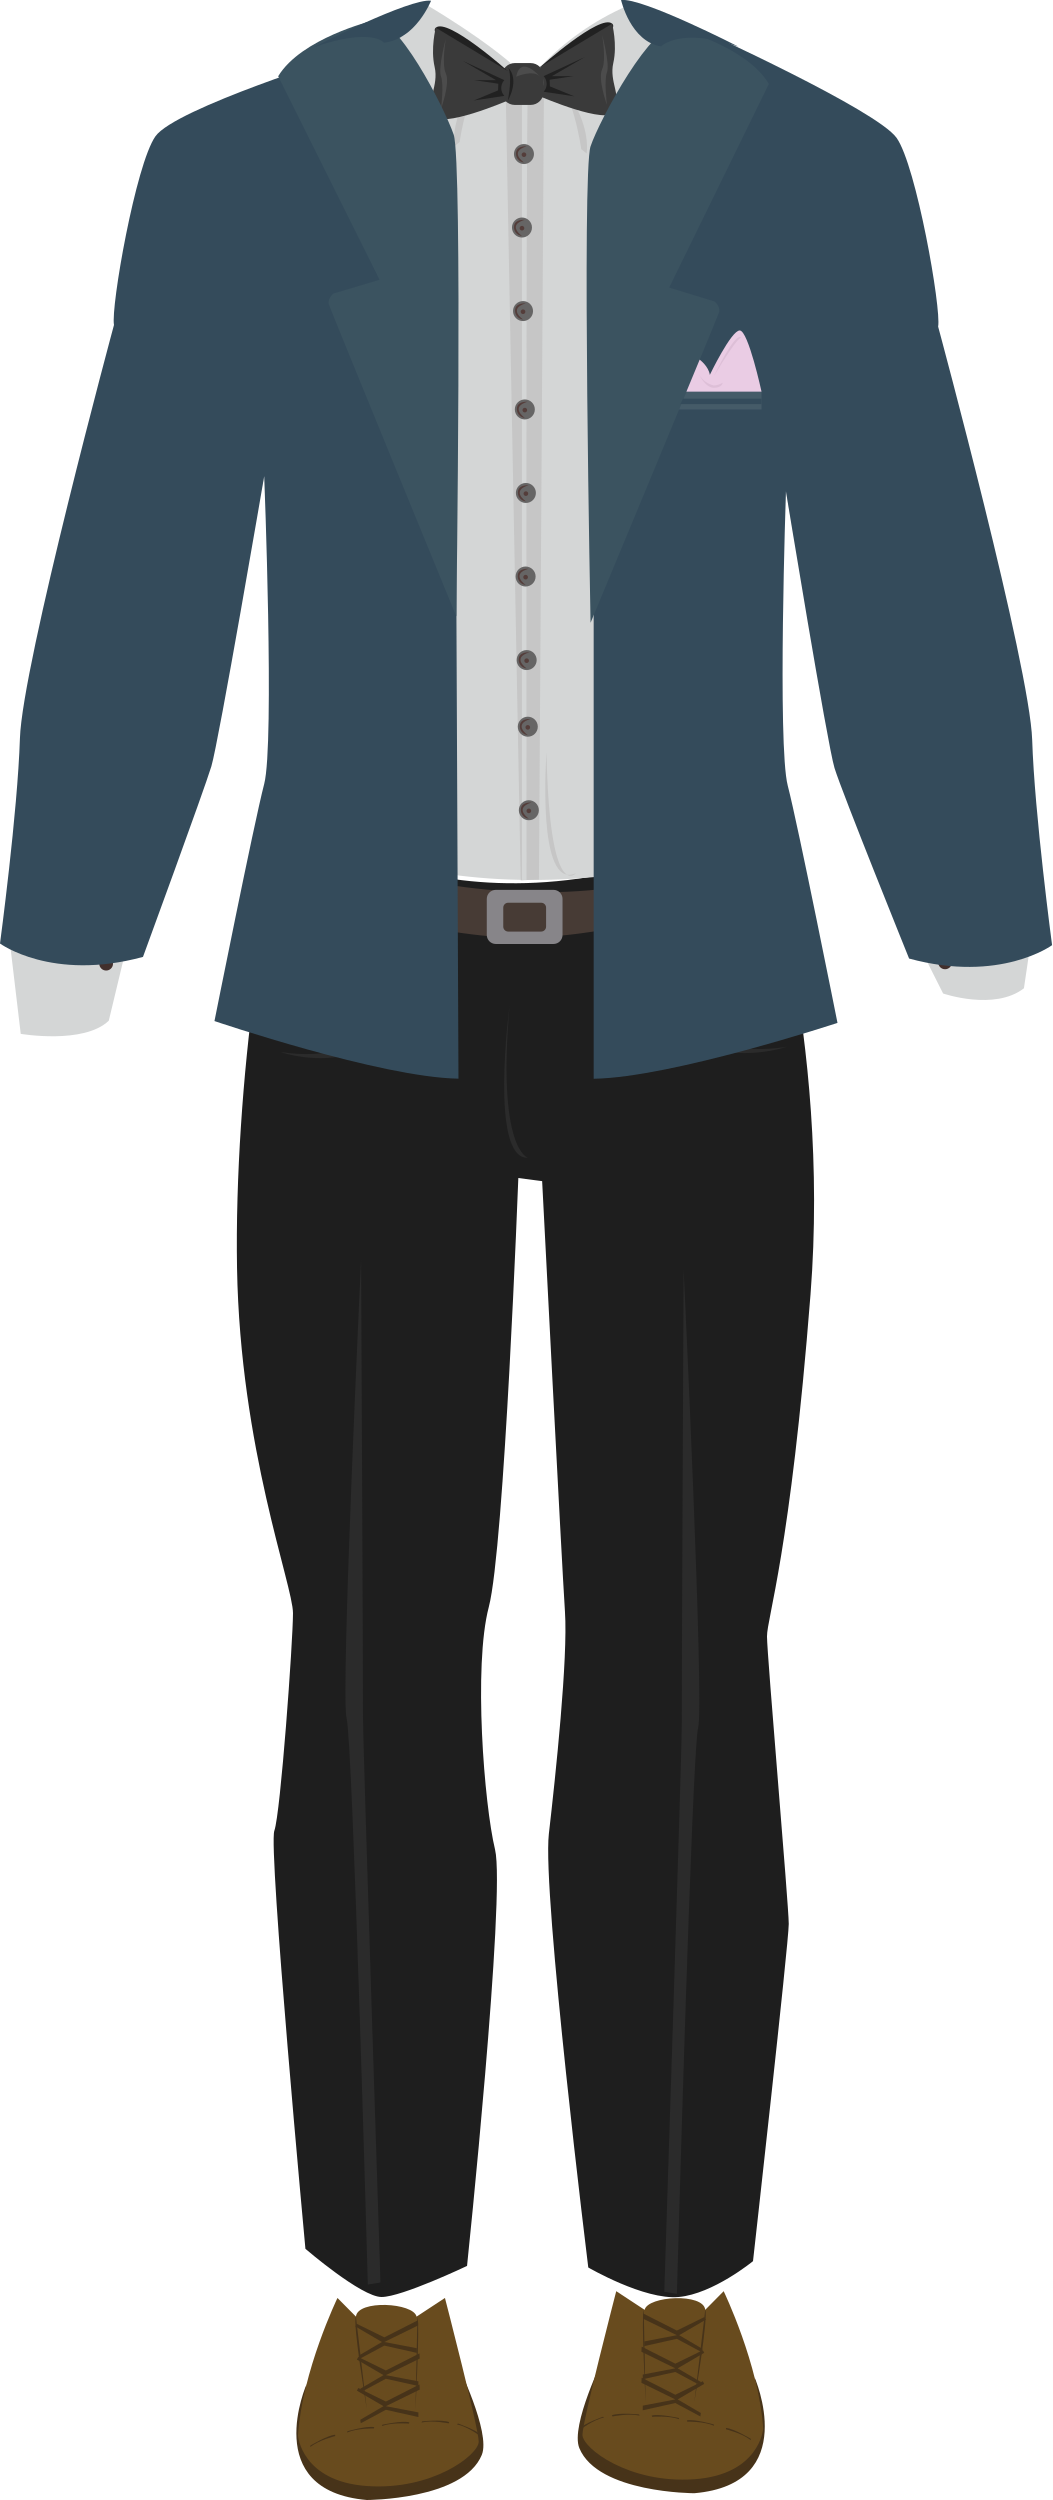
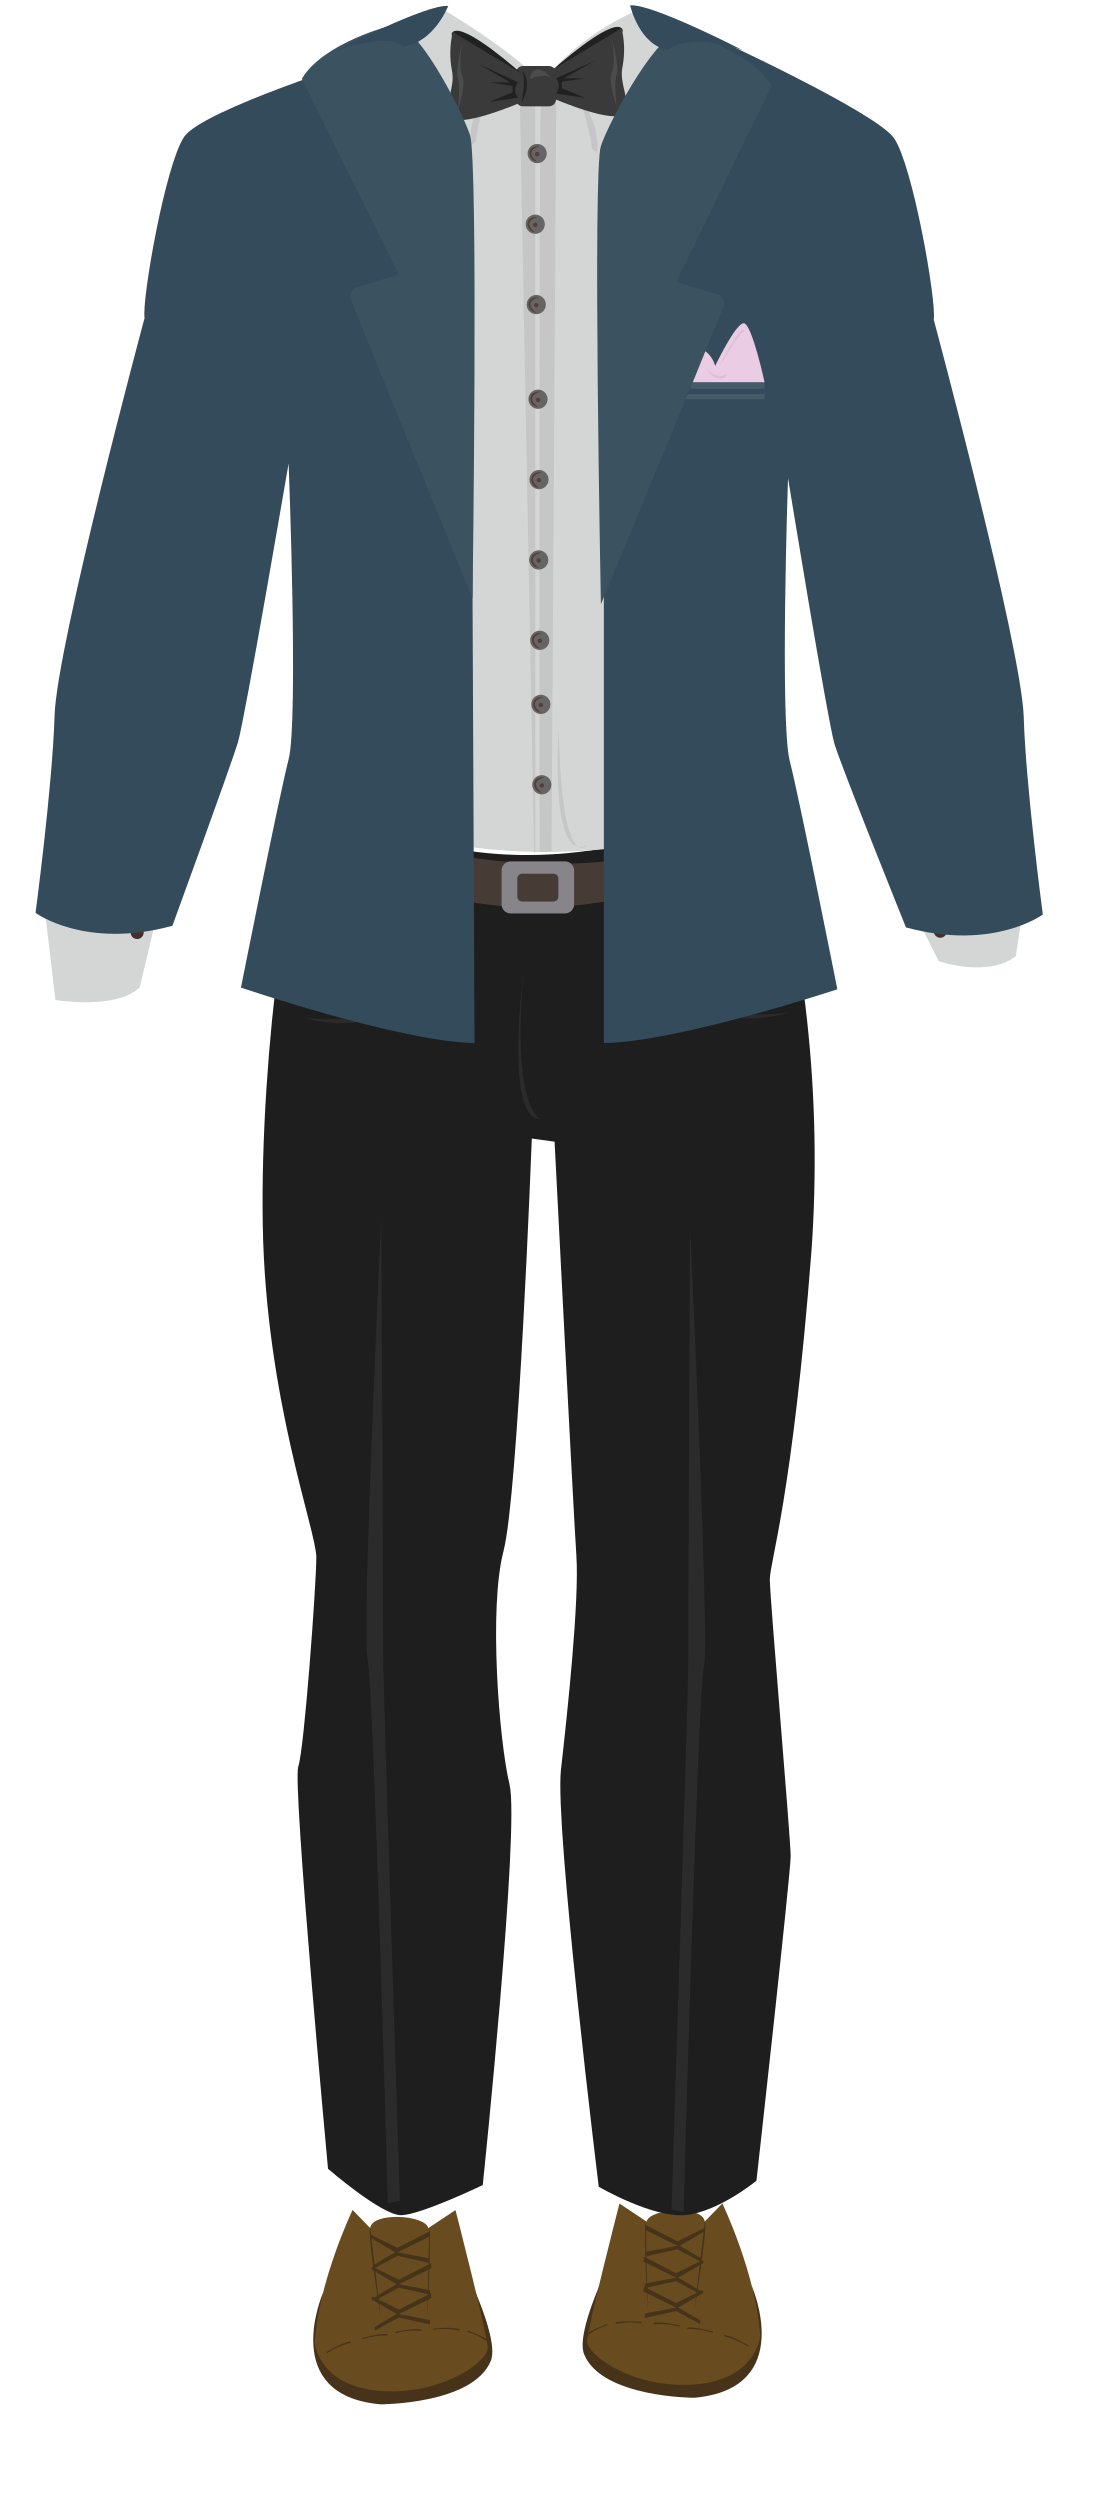
- <svg xmlns="http://www.w3.org/2000/svg" viewBox="0 0 338.48 804.31">
+ <svg xmlns="http://www.w3.org/2000/svg" viewBox="0 0 183 415">
  <defs>
-     <style>.cls-1{fill:#473319;}.cls-2{fill:#684b1e;}.cls-3{fill:#1e1e1e;}.cls-4{fill:#2b2b2b;}.cls-5{fill:#473b35;}.cls-6{fill:#878589;}.cls-7{fill:#d4d6d6;}.cls-8{fill:#c6c6c6;}.cls-9{fill:#666565;}.cls-10{fill:#543d3a;}.cls-11{fill:#42302d;}.cls-12{fill:#ce8d8d;}.cls-13{fill:#3a3a3a;}.cls-14{fill:#212121;}.cls-15{fill:#4c4c4c;}.cls-16{fill:#344b5b;}.cls-17{fill:#3b5360;}.cls-18{fill:#455b68;}.cls-19{fill:#eacce4;}.cls-20{fill:#ddbfd7;}</style>
+     <style>.cls-1{fill:none;}.cls-2{fill:#473319;}.cls-3{fill:#684b1e;}.cls-4{fill:#1e1e1e;}.cls-5{fill:#2b2b2b;}.cls-6{fill:#473b35;}.cls-7{fill:#878589;}.cls-8{fill:#d4d6d6;}.cls-9{fill:#c6c6c6;}.cls-10{fill:#666565;}.cls-11{fill:#543d3a;}.cls-12{fill:#42302d;}.cls-13{fill:#ce8d8d;}.cls-14{fill:#3a3a3a;}.cls-15{fill:#212121;}.cls-16{fill:#4c4c4c;}.cls-17{fill:#344b5b;}.cls-18{fill:#3b5360;}.cls-19{fill:#455b68;}.cls-20{fill:#eacce4;}.cls-21{fill:#ddbfd7;}</style>
  </defs>
  <g id="Layer_2" data-name="Layer 2">
    <g id="cfb2">
      <g id="cfb2-2" data-name="cfb2">
+         <rect class="cls-1" width="183" height="415" />
        <g id="dressshoes">
          <g id="sbbshoes">
-             <path class="cls-1" d="M98.66,767S83.51,801.31,118,804.31c0,0,31,0,37-14.5,3-7.23-8-29.5-8-29.5s7.68,22.79,6,25.21-15.5,14.8-33,12.29S95.31,792.14,98.66,767" />
-             <path class="cls-2" d="M108.57,739.31s-11.36,23.56-12.71,44.28c0,0,1.15,14.72,22.15,16.22s36-10,36-14.29-10.86-46.21-10.86-46.21l-9.13,6c-1-4.5-19-5.5-19.5,0Z" />
-             <path class="cls-1" d="M99.84,786.81s5.5-3.33,8-3.5v.44s-5.17,1.25-8,3.5Z" />
-             <path class="cls-1" d="M111.77,782.19s6.17-1.8,8.63-1.32l-.11.42s-5.32-.12-8.63,1.32Z" />
-             <path class="cls-1" d="M123,780.1s6.27-1.41,8.7-.77l-.14.41s-5.3-.46-8.7.77Z" />
-             <path class="cls-1" d="M135.8,779s6.4-.66,8.73.26l-.19.4s-5.2-1.09-8.73-.27Z" />
-             <path class="cls-1" d="M147.35,779.7s6.07,2.12,7.79,3.95l-.33.27s-4.25-3.19-7.79-3.94Z" />
-             <path class="cls-1" d="M114.51,745.31,118,775S113.37,747.23,114.51,745.31Z" />
-             <path class="cls-1" d="M133.66,775.24s1.49-27.81.63-29.86l-.63,29.86" />
-             <polyline class="cls-1" points="114.78 747.63 123.64 751.98 134.47 746.48 134.54 748.14 123.64 753.48 134.11 755.48 134.11 756.98 123.64 754.64 115.57 758.97 115.42 757.85 122.88 753.48 114.33 748.48 114.78 747.63" />
-             <polyline class="cls-1" points="115.27 758.29 124.14 762.64 134.96 757.14 135.04 758.8 124.14 764.14 134.61 766.14 134.61 767.64 124.14 765.3 116.06 769.63 115.91 768.51 123.38 764.14 114.82 759.14 115.27 758.29" />
-             <polyline class="cls-1" points="115.27 768.28 124.14 772.63 134.96 767.13 135.04 768.79 124.14 774.13 134.61 776.13 134.61 777.63 124.14 775.29 116.06 779.62 115.91 778.5 123.38 774.13 114.82 769.13 115.27 768.28" />
+             <path class="cls-2" d="M53.63,380.58s-7.48,17.05,9.56,18.54c0,0,15.31,0,18.28-7.2,1.48-3.59-4-14.64-4-14.64s3.79,11.3,3,12.51-7.66,7.34-16.3,6.1S52,393.07,53.63,380.58" />
+             <path class="cls-3" d="M58.53,366.85s-5.61,11.69-6.28,22c0,0,.57,7.31,10.94,8.05s17.78-5,17.78-7.09-5.36-22.94-5.36-22.94l-4.51,3c-.5-2.23-9.39-2.73-9.64,0Z" />
+             <path class="cls-2" d="M54.22,390.43s2.72-1.66,4-1.74v.22a12.36,12.36,0,0,0-4,1.74Z" />
+             <path class="cls-2" d="M60.11,388.13s3-.89,4.27-.65l-.06.21a12.46,12.46,0,0,0-4.26.65Z" />
+             <path class="cls-2" d="M65.67,387.1s3.1-.7,4.29-.39l-.06.21a12.4,12.4,0,0,0-4.3.38Z" />
+             <path class="cls-2" d="M72,386.53s3.16-.32,4.31.13l-.09.2a12.3,12.3,0,0,0-4.31-.13Z" />
+             <path class="cls-2" d="M77.69,386.9s3,1.05,3.85,2l-.17.14a12.3,12.3,0,0,0-3.85-2Z" />
+             <path class="cls-2" d="M61.46,369.83l1.73,14.73S60.9,370.78,61.46,369.83Z" />
+             <path class="cls-2" d="M70.93,384.69s.73-13.81.31-14.83l-.31,14.83" />
+             <polyline class="cls-2" points="61.6 370.98 65.97 373.14 71.32 370.41 71.36 371.24 65.97 373.88 71.15 374.88 71.15 375.62 65.97 374.46 61.99 376.61 61.91 376.05 65.6 373.88 61.38 371.4 61.6 370.98" />
+             <polyline class="cls-2" points="61.84 376.27 66.22 378.43 71.57 375.7 71.6 376.53 66.22 379.17 71.39 380.17 71.39 380.91 66.22 379.75 62.23 381.9 62.16 381.35 65.84 379.17 61.62 376.69 61.84 376.27" />
+             <polyline class="cls-2" points="61.84 381.23 66.22 383.39 71.57 380.66 71.6 381.49 66.22 384.13 71.39 385.13 71.39 385.87 66.22 384.71 62.23 386.86 62.16 386.3 65.84 384.13 61.62 381.65 61.84 381.23" />
          </g>
          <g id="sbbshoes-2" data-name="sbbshoes">
-             <path class="cls-1" d="M242.74,764.79s15.14,34.34-19.35,37.34c0,0-31,0-37-14.5-3-7.23,8-29.5,8-29.5s-7.69,22.78-6,25.21,15.5,14.8,33,12.29,24.71-5.67,21.36-30.84" />
-             <path class="cls-2" d="M232.82,737.13s11.37,23.56,12.72,44.28c0,0-1.16,14.72-22.15,16.22s-36-10-36-14.29,10.87-46.21,10.87-46.21l9.13,6c1-4.5,19-5.5,19.5,0Z" />
-             <path class="cls-1" d="M241.56,784.63s-5.5-3.34-8-3.5v.44s5.16,1.25,8,3.5Z" />
-             <path class="cls-1" d="M229.63,780s-6.18-1.8-8.64-1.31l.12.42s5.31-.13,8.63,1.32Z" />
-             <path class="cls-1" d="M218.38,777.92s-6.28-1.41-8.7-.78l.14.42s5.29-.46,8.69.77Z" />
-             <path class="cls-1" d="M205.59,776.77s-6.39-.65-8.72.27l.18.4s5.21-1.09,8.73-.27Z" />
-             <path class="cls-1" d="M194,777.52s-6.07,2.12-7.79,3.94l.34.28s4.25-3.19,7.79-4Z" />
-             <path class="cls-1" d="M226.89,743.13l-3.5,29.66S228,745.05,226.89,743.13Z" />
-             <path class="cls-1" d="M207.73,773.06s-1.49-27.81-.63-29.86l.63,29.86" />
-             <polyline class="cls-1" points="226.62 745.45 217.75 749.79 206.93 744.3 206.85 745.96 217.75 751.29 207.28 753.29 207.28 754.79 217.75 752.46 225.83 756.79 225.98 755.67 218.51 751.29 227.07 746.29 226.62 745.45" />
-             <polyline class="cls-1" points="226.12 756.11 217.26 760.45 206.43 754.96 206.36 756.62 217.26 761.95 206.79 763.95 206.79 765.45 217.26 763.12 225.33 767.44 225.48 766.33 218.02 761.95 226.57 756.95 226.12 756.11" />
-             <polyline class="cls-1" points="226.12 766.1 217.26 770.45 206.43 764.95 206.36 766.61 217.26 771.95 206.79 773.95 206.79 775.45 217.26 773.11 225.33 777.44 225.48 776.32 218.02 771.95 226.57 766.95 226.12 766.1" />
+             <path class="cls-2" d="M124.8,379.5s7.49,17-9.55,18.53c0,0-15.32,0-18.28-7.2-1.48-3.59,4-14.64,4-14.64s-3.8,11.31-3,12.51,7.66,7.35,16.3,6.1,12.2-2.81,10.54-15.3" />
+             <path class="cls-3" d="M119.91,365.77s5.61,11.69,6.28,22c0,0-.57,7.3-10.94,8.05s-17.78-5-17.78-7.1,5.36-22.93,5.36-22.93l4.51,3c.5-2.24,9.39-2.73,9.64,0Z" />
+             <path class="cls-2" d="M124.22,389.35s-2.72-1.66-4-1.74v.21a12.62,12.62,0,0,1,4,1.74Z" />
+             <path class="cls-2" d="M118.33,387.05s-3-.89-4.27-.65l.06.21a12.23,12.23,0,0,1,4.26.65Z" />
+             <path class="cls-2" d="M112.77,386s-3.1-.7-4.3-.38l.07.21a12.4,12.4,0,0,1,4.3.38Z" />
+             <path class="cls-2" d="M106.46,385.45s-3.16-.33-4.31.13l.09.2a12.46,12.46,0,0,1,4.31-.14Z" />
+             <path class="cls-2" d="M100.75,385.81s-3,1.06-3.85,2l.17.14a12.53,12.53,0,0,1,3.85-2Z" />
+             <path class="cls-2" d="M117,368.75l-1.73,14.72S117.54,369.7,117,368.75Z" />
+             <path class="cls-2" d="M107.51,383.6s-.73-13.8-.31-14.82l.31,14.82" />
+             <polyline class="cls-2" points="116.84 369.9 112.46 372.06 107.11 369.33 107.08 370.15 112.46 372.8 107.29 373.79 107.29 374.54 112.46 373.38 116.45 375.52 116.53 374.97 112.84 372.8 117.06 370.32 116.84 369.9" />
+             <polyline class="cls-2" points="116.59 375.19 112.22 377.35 106.87 374.62 106.83 375.44 112.22 378.09 107.05 379.08 107.05 379.83 112.22 378.67 116.21 380.82 116.28 380.26 112.59 378.09 116.82 375.61 116.59 375.19" />
+             <polyline class="cls-2" points="116.59 380.15 112.22 382.31 106.87 379.58 106.83 380.4 112.22 383.05 107.05 384.04 107.05 384.79 112.22 383.63 116.21 385.78 116.28 385.22 112.59 383.05 116.82 380.57 116.59 380.15" />
          </g>
        </g>
        <g id="cfbpants2">
          <g id="sbbpants">
-             <path class="cls-3" d="M95.63,263.9s57.62,45.6,148.42,0c0,0,23.21,69.58,16.71,152.58s-14,104-14,110,7,86.5,7,92.5-11.5,108.49-11.5,108.49S229.44,738,218.35,739s-29.09-9.5-29.09-9.5S174.39,609,176.58,590s6.18-56.5,5.18-71.5S174.42,380,174.42,380l-7.66-1s-4.5,119-9.5,138-1.5,63.5,2,78-9,134-9,134-21,10-27.5,10-24.5-15.5-24.5-15.5-12-129-10-134.5,6-61,6-70-17-53-18-111S86,273.42,95.63,263.9Z" />
-             <path class="cls-4" d="M219.94,408.48s6.67,140,4.67,147.33S217.77,738,217.77,738l-4.05-.68s5.71-175.49,5.63-182.15S219.94,408.48,219.94,408.48Z" />
-             <path class="cls-4" d="M116.17,405.48s-6.66,140-4.66,147.33S118.34,735,118.34,735l4.06-.68s-5.71-175.49-5.63-182.15S116.17,405.48,116.17,405.48Z" />
-             <path class="cls-5" d="M92.13,270.09s-5.41,8.29-4.44,15.13c0,0,47.9,16.31,79.53,16.48,32.89.18,82.66-16.43,82.66-16.43s.33-13.79-4-15.18C245.92,270.09,187.91,308.29,92.13,270.09Z" />
-             <rect class="cls-6" x="156.61" y="286.29" width="24.37" height="17.41" rx="2.9" ry="2.9" />
-             <rect class="cls-5" x="161.91" y="290.43" width="13.78" height="9.28" rx="1.59" ry="1.59" />
+             <path class="cls-4" d="M53.14,131.88s28.46,22.63,73.31,0a214.19,214.19,0,0,1,8.26,75.73c-3.21,41.2-6.92,51.62-6.92,54.6s3.46,42.94,3.46,45.91S125.57,362,125.57,362s-6.34,5.21-11.81,5.7S99.39,363,99.39,363s-7.34-59.81-6.27-69.24,3.06-28.05,2.56-35.49-3.62-68.75-3.62-68.75L88.28,189s-2.23,59.06-4.7,68.49-.74,31.52,1,38.72-4.44,66.51-4.44,66.51-10.38,5-13.59,5-12.1-7.7-12.1-7.7-5.93-64-4.94-66.76,3-30.28,3-34.74-8.39-26.31-8.89-55.1S48.37,136.6,53.14,131.88Z" />
+             <path class="cls-5" d="M114.54,203.64s3.3,69.49,2.31,73.13-3.38,90.42-3.38,90.42l-2-.34s2.82-87.1,2.78-90.41S114.54,203.64,114.54,203.64Z" />
+             <path class="cls-5" d="M63.29,202.15S60,271.64,61,275.28s3.38,90.42,3.38,90.42l2-.34s-2.82-87.1-2.78-90.41S63.29,202.15,63.29,202.15Z" />
+             <path class="cls-6" d="M51.41,135s-2.67,4.11-2.19,7.51c0,0,23.66,8.09,39.28,8.18,16.25.09,40.83-8.16,40.83-8.16s.17-6.84-2-7.53C127.38,135,98.72,153.91,51.41,135Z" />
+             <rect class="cls-7" x="83.26" y="142.99" width="12.04" height="8.64" rx="1.51" ry="1.51" />
+             <rect class="cls-6" x="85.88" y="145.04" width="6.81" height="4.61" rx="0.8" ry="0.8" />
          </g>
-           <rect class="cls-3" x="137.09" y="283.62" width="4.93" height="18.08" rx="1.47" ry="1.47" />
-           <rect class="cls-3" x="194.84" y="283.62" width="4.93" height="18.08" rx="1.47" ry="1.47" />
-           <rect class="cls-3" x="232.92" y="273.23" width="4.93" height="18.08" rx="1.47" ry="1.47" />
-           <rect class="cls-3" x="95.12" y="270.63" width="4.93" height="18.08" rx="1.47" ry="1.47" />
-           <path class="cls-4" d="M207.26,318.14s13.5,23.67,45.75,18.67C253,336.81,221.26,347.79,207.26,318.14Z" />
-           <path class="cls-4" d="M133.89,319.76S121,343.44,90.21,338.44C90.21,338.44,120.52,349.42,133.89,319.76Z" />
-           <path class="cls-4" d="M163.93,323.69s-6.56,49.29,5.89,48.79C169.82,372.48,159.87,369.91,163.93,323.69Z" />
+           <rect class="cls-4" x="73.62" y="141.66" width="2.43" height="8.97" rx="1.22" ry="1.22" />
+           <rect class="cls-4" x="102.14" y="141.66" width="2.43" height="8.97" rx="1.22" ry="1.22" />
+           <rect class="cls-4" x="120.96" y="136.51" width="2.43" height="8.97" rx="1.22" ry="1.22" />
+           <rect class="cls-4" x="52.89" y="135.21" width="2.43" height="8.97" rx="1.22" ry="1.22" />
+           <path class="cls-5" d="M108.28,158.8s6.67,11.75,22.6,9.27C130.88,168.07,115.2,173.52,108.28,158.8Z" />
+           <path class="cls-5" d="M72,159.6s-6.37,11.75-21.58,9.27C50.46,168.87,65.43,174.32,72,159.6Z" />
+           <path class="cls-5" d="M86.88,161.55S83.64,186,89.79,185.77C89.79,185.77,84.87,184.49,86.88,161.55Z" />
        </g>
        <g id="cfbshirt2">
          <g id="shirt">
-             <path class="cls-7" d="M130.12,11.32S59.23,37,52.56,44.68,37.89,84,39.56,104c0,0-32.67,110.76-31.33,140.23L6.41,306l-3.18-2.33,3.44,28.95S27,336.08,35,328.38l5.28-22L37.89,306s28.34-54.22,28.67-61.77,19.67-96.56,19.67-96.56,6,36,5.66,44,3.67,66,3.67,66l-6.88,4.63s56.32,39.8,154,9.33l-3.47-15s2-54,.33-69.33l12.67-33s16.33,98.33,30,125l16.66,25.33h-3l7.55,15s16.48,5.68,26-1.67l2.86-19.36h-2s-2-77.67-5.34-87.67-20.66-95.33-26.66-105.33c0,0,4.66-52.67-21-67.33,0,0-58-16.16-72.36-25.25,0,0-6.85,9.46-35.85,12.79S130.12,11.32,130.12,11.32Z" />
+             <path class="cls-8" d="M70.18,6.5s-35,12.76-38.32,16.56-7.24,19.53-6.42,29.45c0,0-16.13,55-15.47,69.6l-.9,30.67L7.5,151.62,9.2,166s10.05,1.71,14-2.11l2.6-10.94-1.15-.16s14-26.92,14.16-30.67,9.71-47.92,9.71-47.92,3,17.87,2.8,21.84,1.81,32.76,1.81,32.76l-3.39,2.3s27.82,19.75,76.08,4.63l-1.72-7.43s1-26.8.16-34.41l6.26-16.38s8.07,48.81,14.82,62l8.23,12.58h-1.48l3.73,7.46s8.14,2.82,12.82-.83l1.42-9.61h-1s-1-38.55-2.64-43.52-10.2-47.32-13.17-52.28c0,0,2.31-26.14-10.37-33.42,0,0-28.67-8-35.74-12.53,0,0-3.38,4.69-17.71,6.35S70.18,6.5,70.18,6.5Z" />
            <g id="sbbshirt2">
-               <path class="cls-8" d="M162.68,28.78l4.84,254.44s4.73-.22,5.87-.23L175,28.43Z" />
-               <path class="cls-7" d="M169.83,30.16s-1.9-1.95-1.9,4.05V283.09l1.47,0S169.16,34.08,169.83,30.16Z" />
-               <circle class="cls-9" cx="167.93" cy="73.2" r="3.22" />
-               <path class="cls-10" d="M168.8,70.73s-2.93-.28-3.37,1.75a2.82,2.82,0,0,0,2.5,3.43S162.93,72.48,168.8,70.73Z" />
-               <circle class="cls-10" cx="167.93" cy="73.41" r="0.75" />
-               <circle class="cls-9" cx="168.57" cy="49.56" r="3.22" />
-               <path class="cls-10" d="M169.44,47.08s-2.93-.27-3.37,1.75a2.83,2.83,0,0,0,2.5,3.44S163.57,48.83,169.44,47.08Z" />
-               <circle class="cls-10" cx="168.57" cy="49.77" r="0.75" />
-               <circle class="cls-9" cx="168.27" cy="100.08" r="3.22" />
-               <path class="cls-10" d="M169.14,97.6s-2.93-.27-3.37,1.75a2.83,2.83,0,0,0,2.5,3.44S163.27,99.35,169.14,97.6Z" />
-               <circle class="cls-10" cx="168.27" cy="100.29" r="0.75" />
-               <circle class="cls-9" cx="168.85" cy="131.73" r="3.22" />
-               <path class="cls-10" d="M169.72,129.25s-2.93-.27-3.37,1.75a2.83,2.83,0,0,0,2.5,3.44S163.85,131,169.72,129.25Z" />
-               <circle class="cls-10" cx="168.85" cy="131.94" r="0.75" />
-               <circle class="cls-9" cx="169.19" cy="158.6" r="3.22" />
-               <path class="cls-10" d="M170.06,156.13s-2.93-.27-3.37,1.75a2.82,2.82,0,0,0,2.5,3.43S164.19,157.88,170.06,156.13Z" />
-               <circle class="cls-10" cx="169.19" cy="158.81" r="0.75" />
-               <circle class="cls-9" cx="169.1" cy="185.48" r="3.22" />
-               <path class="cls-10" d="M170,183s-2.93-.27-3.37,1.75a2.83,2.83,0,0,0,2.5,3.44S164.1,184.75,170,183Z" />
-               <circle class="cls-10" cx="169.1" cy="185.69" r="0.75" />
-               <circle class="cls-9" cx="169.44" cy="212.36" r="3.22" />
-               <path class="cls-10" d="M170.31,209.88s-2.93-.27-3.37,1.75a2.82,2.82,0,0,0,2.5,3.43S164.44,211.63,170.31,209.88Z" />
-               <circle class="cls-10" cx="169.44" cy="212.56" r="0.75" />
-               <circle class="cls-9" cx="169.8" cy="233.8" r="3.22" />
-               <path class="cls-10" d="M170.67,231.32s-2.92-.27-3.37,1.75a2.84,2.84,0,0,0,2.5,3.44S164.8,233.07,170.67,231.32Z" />
-               <circle class="cls-10" cx="169.8" cy="234.01" r="0.75" />
-               <circle class="cls-9" cx="170.14" cy="260.67" r="3.22" />
-               <path class="cls-10" d="M171,258.2s-2.93-.27-3.37,1.75a2.82,2.82,0,0,0,2.5,3.43S165.14,260,171,258.2Z" />
-               <circle class="cls-10" cx="170.14" cy="260.88" r="0.75" />
-               <circle class="cls-11" cx="34.15" cy="310.04" r="2.21" />
-               <circle class="cls-11" cx="304.05" cy="309.62" r="2.21" />
-               <path class="cls-12" d="M239.92,112.54s-7.8,8-26.55,7.5c0,0,15,4.5,26.55-5.38Z" />
-               <path class="cls-8" d="M175.82,242.06s-3.37,44.85,9.48,38.85C185.3,280.91,176.82,290.87,175.82,242.06Z" />
+               <path class="cls-9" d="M86.26,15.17l2.39,126.3s2.34-.12,2.9-.12L92.35,15Z" />
+               <path class="cls-8" d="M89.79,15.86s-.94-1-.94,2V141.4h.73S89.46,17.8,89.79,15.86Z" />
+               <ellipse class="cls-10" cx="88.85" cy="37.22" rx="1.59" ry="1.6" />
+               <path class="cls-11" d="M89.28,36s-1.44-.13-1.66.87a1.41,1.41,0,0,0,1.23,1.71S86.38,36.86,89.28,36Z" />
+               <circle class="cls-11" cx="88.85" cy="37.32" r="0.37" />
+               <ellipse class="cls-10" cx="89.17" cy="25.49" rx="1.59" ry="1.6" />
+               <path class="cls-11" d="M89.6,24.25s-1.45-.13-1.67.87a1.41,1.41,0,0,0,1.24,1.71S86.7,25.12,89.6,24.25Z" />
+               <circle class="cls-11" cx="89.17" cy="25.59" r="0.37" />
+               <ellipse class="cls-10" cx="89.02" cy="50.56" rx="1.59" ry="1.6" />
+               <path class="cls-11" d="M89.45,49.33s-1.45-.13-1.67.87A1.41,1.41,0,0,0,89,51.91S86.55,50.2,89.45,49.33Z" />
+               <circle class="cls-11" cx="89.02" cy="50.66" r="0.37" />
+               <ellipse class="cls-10" cx="89.31" cy="66.27" rx="1.59" ry="1.6" />
+               <path class="cls-11" d="M89.74,65s-1.45-.13-1.67.87a1.4,1.4,0,0,0,1.24,1.7S86.84,65.91,89.74,65Z" />
+               <circle class="cls-11" cx="89.31" cy="66.37" r="0.37" />
+               <ellipse class="cls-10" cx="89.47" cy="79.61" rx="1.59" ry="1.6" />
+               <path class="cls-11" d="M89.9,78.38s-1.44-.13-1.66.87A1.39,1.39,0,0,0,89.47,81S87,79.25,89.9,78.38Z" />
+               <circle class="cls-11" cx="89.47" cy="79.71" r="0.37" />
+               <ellipse class="cls-10" cx="89.43" cy="92.95" rx="1.59" ry="1.6" />
+               <path class="cls-11" d="M89.86,91.72s-1.45-.13-1.67.87a1.4,1.4,0,0,0,1.24,1.7S87,92.59,89.86,91.72Z" />
+               <circle class="cls-11" cx="89.43" cy="93.05" r="0.37" />
+               <ellipse class="cls-10" cx="89.6" cy="106.29" rx="1.59" ry="1.6" />
+               <path class="cls-11" d="M90,105.06s-1.45-.13-1.67.87a1.4,1.4,0,0,0,1.24,1.7S87.13,105.93,90,105.06Z" />
+               <circle class="cls-11" cx="89.6" cy="106.39" r="0.37" />
+               <ellipse class="cls-10" cx="89.78" cy="116.93" rx="1.59" ry="1.6" />
+               <path class="cls-11" d="M90.21,115.7s-1.45-.13-1.67.87a1.41,1.41,0,0,0,1.24,1.71S87.31,116.57,90.21,115.7Z" />
+               <circle class="cls-11" cx="89.78" cy="117.04" r="0.37" />
+               <ellipse class="cls-10" cx="89.94" cy="130.27" rx="1.59" ry="1.6" />
+               <path class="cls-11" d="M90.38,129s-1.45-.13-1.67.87a1.4,1.4,0,0,0,1.23,1.71S87.47,129.91,90.38,129Z" />
+               <circle class="cls-11" cx="89.94" cy="130.38" r="0.37" />
+               <ellipse class="cls-12" cx="22.77" cy="154.78" rx="1.09" ry="1.1" />
+               <ellipse class="cls-12" cx="156.09" cy="154.57" rx="1.09" ry="1.1" />
+               <path class="cls-13" d="M124.41,56.74s-3.85,4-13.11,3.73c0,0,7.39,2.23,13.11-2.67Z" />
+               <path class="cls-9" d="M92.75,121s-1.66,22.27,4.68,19.29C97.43,140.32,93.25,145.26,92.75,121Z" />
            </g>
          </g>
-           <path class="cls-7" d="M136.68,1.23s-8.24,18.17-24.59,22.92c0,0,28.13,18.75,38.63,22.92l13.56-26.78S155.56,12.45,136.68,1.23Z" />
-           <path class="cls-12" d="M111.31,17.7s9.53,16.87,30.74,30.36V41.5S118.42,25.92,111.31,17.7Z" />
-           <path class="cls-8" d="M159.3,18.55S144.68,33,146.18,47.07l1.71-1.39S150.68,24.63,159.3,18.55Z" />
-           <path class="cls-7" d="M201.56,2S211.64,20.16,221,24.15c0,0-26.32,21.06-36.82,25.23L173.74,21.6A86.13,86.13,0,0,1,201.56,2Z" />
-           <path class="cls-12" d="M223.92,19.85s-9.84,17-31,30.52V43.81S216.81,28.07,223.92,19.85Z" />
-           <path class="cls-8" d="M175.62,20.86s14.63,14.48,13.13,28.52L187,48S184.25,26.94,175.62,20.86Z" />
-           <rect class="cls-13" x="161.43" y="20.29" width="13.47" height="13.47" rx="4.2" ry="4.2" />
-           <path class="cls-14" d="M173.74,21.6s19.36-17.31,23.19-14S173.74,21.6,173.74,21.6Z" />
-           <path class="cls-13" d="M196.93,7.62s1.75,6.67.38,12.67,2.75,10.83.52,15.5S173.74,31,173.74,31s2.31-3.63,0-9.44" />
-           <path class="cls-14" d="M174.91,24.49l13.36-6.2-10.69,6.2h7l-7.75,1.16.08,2.14L184.77,31l-9.86-1.48A3.75,3.75,0,0,0,174.91,24.49Z" />
-           <path class="cls-15" d="M193.7,11.15s1.44,8.1,0,11.2,1.57,11.41,1.57,11.41-1-7.8,0-10.47S193.7,11.15,193.7,11.15Z" />
-           <path class="cls-14" d="M163.4,22.89S144,5.58,140.21,8.91,163.4,22.89,163.4,22.89Z" />
-           <path class="cls-13" d="M140.21,8.91s-1.75,6.67-.37,12.67-2.76,10.83-.53,15.5,24.09-4.74,24.09-4.74-2.31-3.63,0-9.45" />
-           <path class="cls-14" d="M162.24,25.78l-13.36-6.2,10.68,6.2h-7l7.76,1.16-.09,2.14-7.83,3.26,9.86-1.49A3.74,3.74,0,0,1,162.24,25.78Z" />
-           <path class="cls-15" d="M143.44,12.45s-1.44,8.1,0,11.2-1.56,11.4-1.56,11.4,1-7.8,0-10.47S143.44,12.45,143.44,12.45Z" />
-           <path class="cls-14" d="M163.4,21.6s1.63,1.95,0,10.74C163.4,32.34,167.37,25.75,163.4,21.6Z" />
-           <path class="cls-15" d="M166.07,24.67s5.49-2.43,7.67,0C173.74,24.67,167.54,17.38,166.07,24.67Z" />
-           <path class="cls-16" d="M111.31,17.7S56.33,34.86,50,43.86,35.6,98.79,36.67,104.55c0,0-29.52,109.33-30.26,133s-6.41,66-6.41,66,16.67,12.29,46,4.31c0,0,19.67-53.64,22-61.31s17-93.35,17-93.35,3.37,86,0,99S69,328.5,69,328.5s53.52,18.17,78.5,18.53l-1.32-300S109.62,28,111.31,17.7Z" />
-           <path class="cls-17" d="M119.67,6.72S96.89,12.31,89.5,24.53L122.12,90l-14.86,4.45s-2,1.65-1.45,3.48,41,100.38,41,100.38,2.05-146.52-.85-155S127.22,3.78,119.67,6.72Z" />
-           <path class="cls-16" d="M224.92,9.39s57.23,26,63.56,35,14.4,54.94,13.34,60.69c0,0,29.52,109.34,30.26,133s6.4,66,6.4,66-16.66,12.28-46,4.31c0,0-21.67-53.65-24-61.31s-15.62-89-15.62-89-2.79,81.69.58,94.69,16,76.32,16,76.32S216,346.7,191,347.06v-300S226.61,19.73,224.92,9.39Z" />
-           <path class="cls-17" d="M217.7,9.15S240.09,14.74,247.36,27L215.29,92.53,229.9,97s2,1.65,1.43,3.49S190,200.36,190,200.36s-2.85-144.81,0-153.29S210.28,6.21,217.7,9.15Z" />
-           <path class="cls-16" d="M100.93,15.17S131.86-.65,138.68.23c0,0-4.9,12.41-15.16,13.52C123.52,13.75,119.86,8.73,100.93,15.17Z" />
-           <path class="cls-16" d="M237.56,15S206.63-.84,199.81,0c0,0,3,13.36,12.88,14.94C212.69,15,218.63,8.54,237.56,15Z" />
-           <polygon class="cls-18" points="220.83 126.04 245 126.04 245 131.73 218.47 131.73 220.83 126.04" />
-           <path class="cls-19" d="M225.1,115.7s2.9,2.16,3.27,4.91c0,0,6.88-14.34,9.63-14.29S245,126,245,126H220.83Z" />
-           <path class="cls-20" d="M229.67,121.06s6.91-14.7,8.83-12.37C238.5,108.69,237.83,107.35,229.67,121.06Z" />
-           <path class="cls-20" d="M224.92,120.52s2,4.25,4.75,4.25,2.83-1.66,2.83-1.66a5.85,5.85,0,0,1-2.83.91A7.41,7.41,0,0,1,224.92,120.52Z" />
-           <polygon class="cls-16" points="219.74 128.27 245 128.27 245 130.02 218.88 130.02 219.74 128.27" />
+           <path class="cls-8" d="M73.42,1.49s-4.07,9-12.15,11.38c0,0,13.89,9.31,19.08,11.38L87.05,11S82.74,7.06,73.42,1.49Z" />
+           <path class="cls-13" d="M60.89,9.67A48.18,48.18,0,0,0,76.07,24.74V21.49S64.4,13.75,60.89,9.67Z" />
+           <path class="cls-9" d="M84.59,10.09s-7.22,7.19-6.48,14.16l.84-.69S80.33,13.11,84.59,10.09Z" />
+           <path class="cls-8" d="M105.46,1.86s5,9,9.62,11c0,0-13,10.45-18.19,12.52L91.72,11.61A42.68,42.68,0,0,1,105.46,1.86Z" />
+           <path class="cls-13" d="M116.51,10.74a49.59,49.59,0,0,1-15.34,15.14V22.63S113,14.82,116.51,10.74Z" />
+           <path class="cls-9" d="M92.65,11.24s7.23,7.19,6.49,14.15l-.85-.69S96.91,14.26,92.65,11.24Z" />
+           <rect class="cls-14" x="85.64" y="10.96" width="6.66" height="6.69" rx="1.17" ry="1.17" />
+           <path class="cls-15" d="M91.72,11.61s9.57-8.6,11.46-6.94S91.72,11.61,91.72,11.61Z" />
+           <path class="cls-14" d="M103.18,4.67a15.29,15.29,0,0,1,.18,6.29c-.68,3,1.37,5.37.26,7.69s-11.9-2.36-11.9-2.36a5.36,5.36,0,0,0,0-4.68" />
+           <path class="cls-15" d="M92.3,13,98.9,10,93.62,13h3.47l-3.83.58,0,1.06,3.87,1.61-4.87-.73A1.87,1.87,0,0,0,92.3,13Z" />
+           <path class="cls-16" d="M101.58,6.42s.71,4,0,5.56.78,5.66.78,5.66-.5-3.87,0-5.2S101.58,6.42,101.58,6.42Z" />
+           <path class="cls-15" d="M86.61,12.25S77.05,3.66,75.16,5.31,86.61,12.25,86.61,12.25Z" />
+           <path class="cls-14" d="M75.16,5.31A15.29,15.29,0,0,0,75,11.6c.67,3-1.37,5.37-.26,7.69s11.89-2.35,11.89-2.35a5.39,5.39,0,0,1,0-4.69" />
+           <path class="cls-15" d="M86,13.68l-6.6-3.08,5.28,3.08H81.25l3.83.58,0,1.06-3.87,1.62L86,16.2A1.87,1.87,0,0,1,86,13.68Z" />
+           <path class="cls-16" d="M76.75,7.06s-.71,4,0,5.56S76,18.28,76,18.28s.5-3.87,0-5.19S76.75,7.06,76.75,7.06Z" />
+           <path class="cls-15" d="M86.61,11.61s.81,1,0,5.33C86.61,16.94,88.57,13.66,86.61,11.61Z" />
+           <path class="cls-16" d="M87.93,13.13s2.72-1.21,3.79,0C91.72,13.13,88.66,9.51,87.93,13.13Z" />
+           <path class="cls-17" d="M60.89,9.67s-27.16,8.52-30.29,13S23.49,49.92,24,52.78c0,0-14.58,54.27-14.94,66S5.9,151.54,5.9,151.54s8.24,6.1,22.72,2.14c0,0,9.72-26.62,10.87-30.43s8.42-46.34,8.42-46.34,1.66,42.7,0,49.15S40,163.94,40,163.94s26.43,9,38.77,9.2L78.11,24.25S60.05,14.8,60.89,9.67Z" />
+           <path class="cls-18" d="M65,4.22S53.76,7,50.11,13.06L66.22,45.58l-7.34,2.2s-1,.82-.71,1.74S78.44,99.34,78.44,99.34s1-72.73-.42-76.93S68.75,2.76,65,4.22Z" />
+           <path class="cls-17" d="M117,5.55s28.27,12.92,31.4,17.38S155.51,50.2,155,53.06c0,0,14.58,54.27,14.94,66s3.17,32.75,3.17,32.75-8.24,6.1-22.72,2.14c0,0-10.71-26.62-11.86-30.43s-7.72-44.19-7.72-44.19-1.37,40.55.29,47S139,164.22,139,164.22s-26.42,8.75-38.76,8.93V24.25S117.84,10.68,117,5.55Z" />
+           <path class="cls-18" d="M113.43,5.43s11.06,2.77,14.65,8.84L112.25,46.81,119.46,49s1,.82.71,1.73-20.42,49.58-20.42,49.58-1.4-71.87,0-76.08S109.77,4,113.43,5.43Z" />
+           <path class="cls-17" d="M55.76,8.41S71,.56,74.4,1c0,0-2.41,6.16-7.49,6.71C66.91,7.71,65.11,5.22,55.76,8.41Z" />
+           <path class="cls-17" d="M123.25,8.32S108,.47,104.6.9c0,0,1.5,6.63,6.36,7.42C111,8.32,113.9,5.12,123.25,8.32Z" />
+           <polygon class="cls-19" points="114.98 63.45 126.92 63.45 126.92 66.27 113.82 66.27 114.98 63.45" />
+           <path class="cls-20" d="M117.09,58.31a4.42,4.42,0,0,1,1.62,2.44s3.4-7.11,4.75-7.09,3.46,9.79,3.46,9.79H115Z" />
+           <path class="cls-21" d="M119.35,61s3.41-7.29,4.36-6.14C123.71,54.83,123.38,54.17,119.35,61Z" />
+           <path class="cls-21" d="M117,60.71s1,2.11,2.35,2.11,1.4-.83,1.4-.83a3,3,0,0,1-1.4.46A3.71,3.71,0,0,1,117,60.71Z" />
+           <polygon class="cls-17" points="114.44 64.55 126.92 64.55 126.92 65.42 114.02 65.42 114.44 64.55" />
        </g>
      </g>
    </g>
  </g>
</svg>
